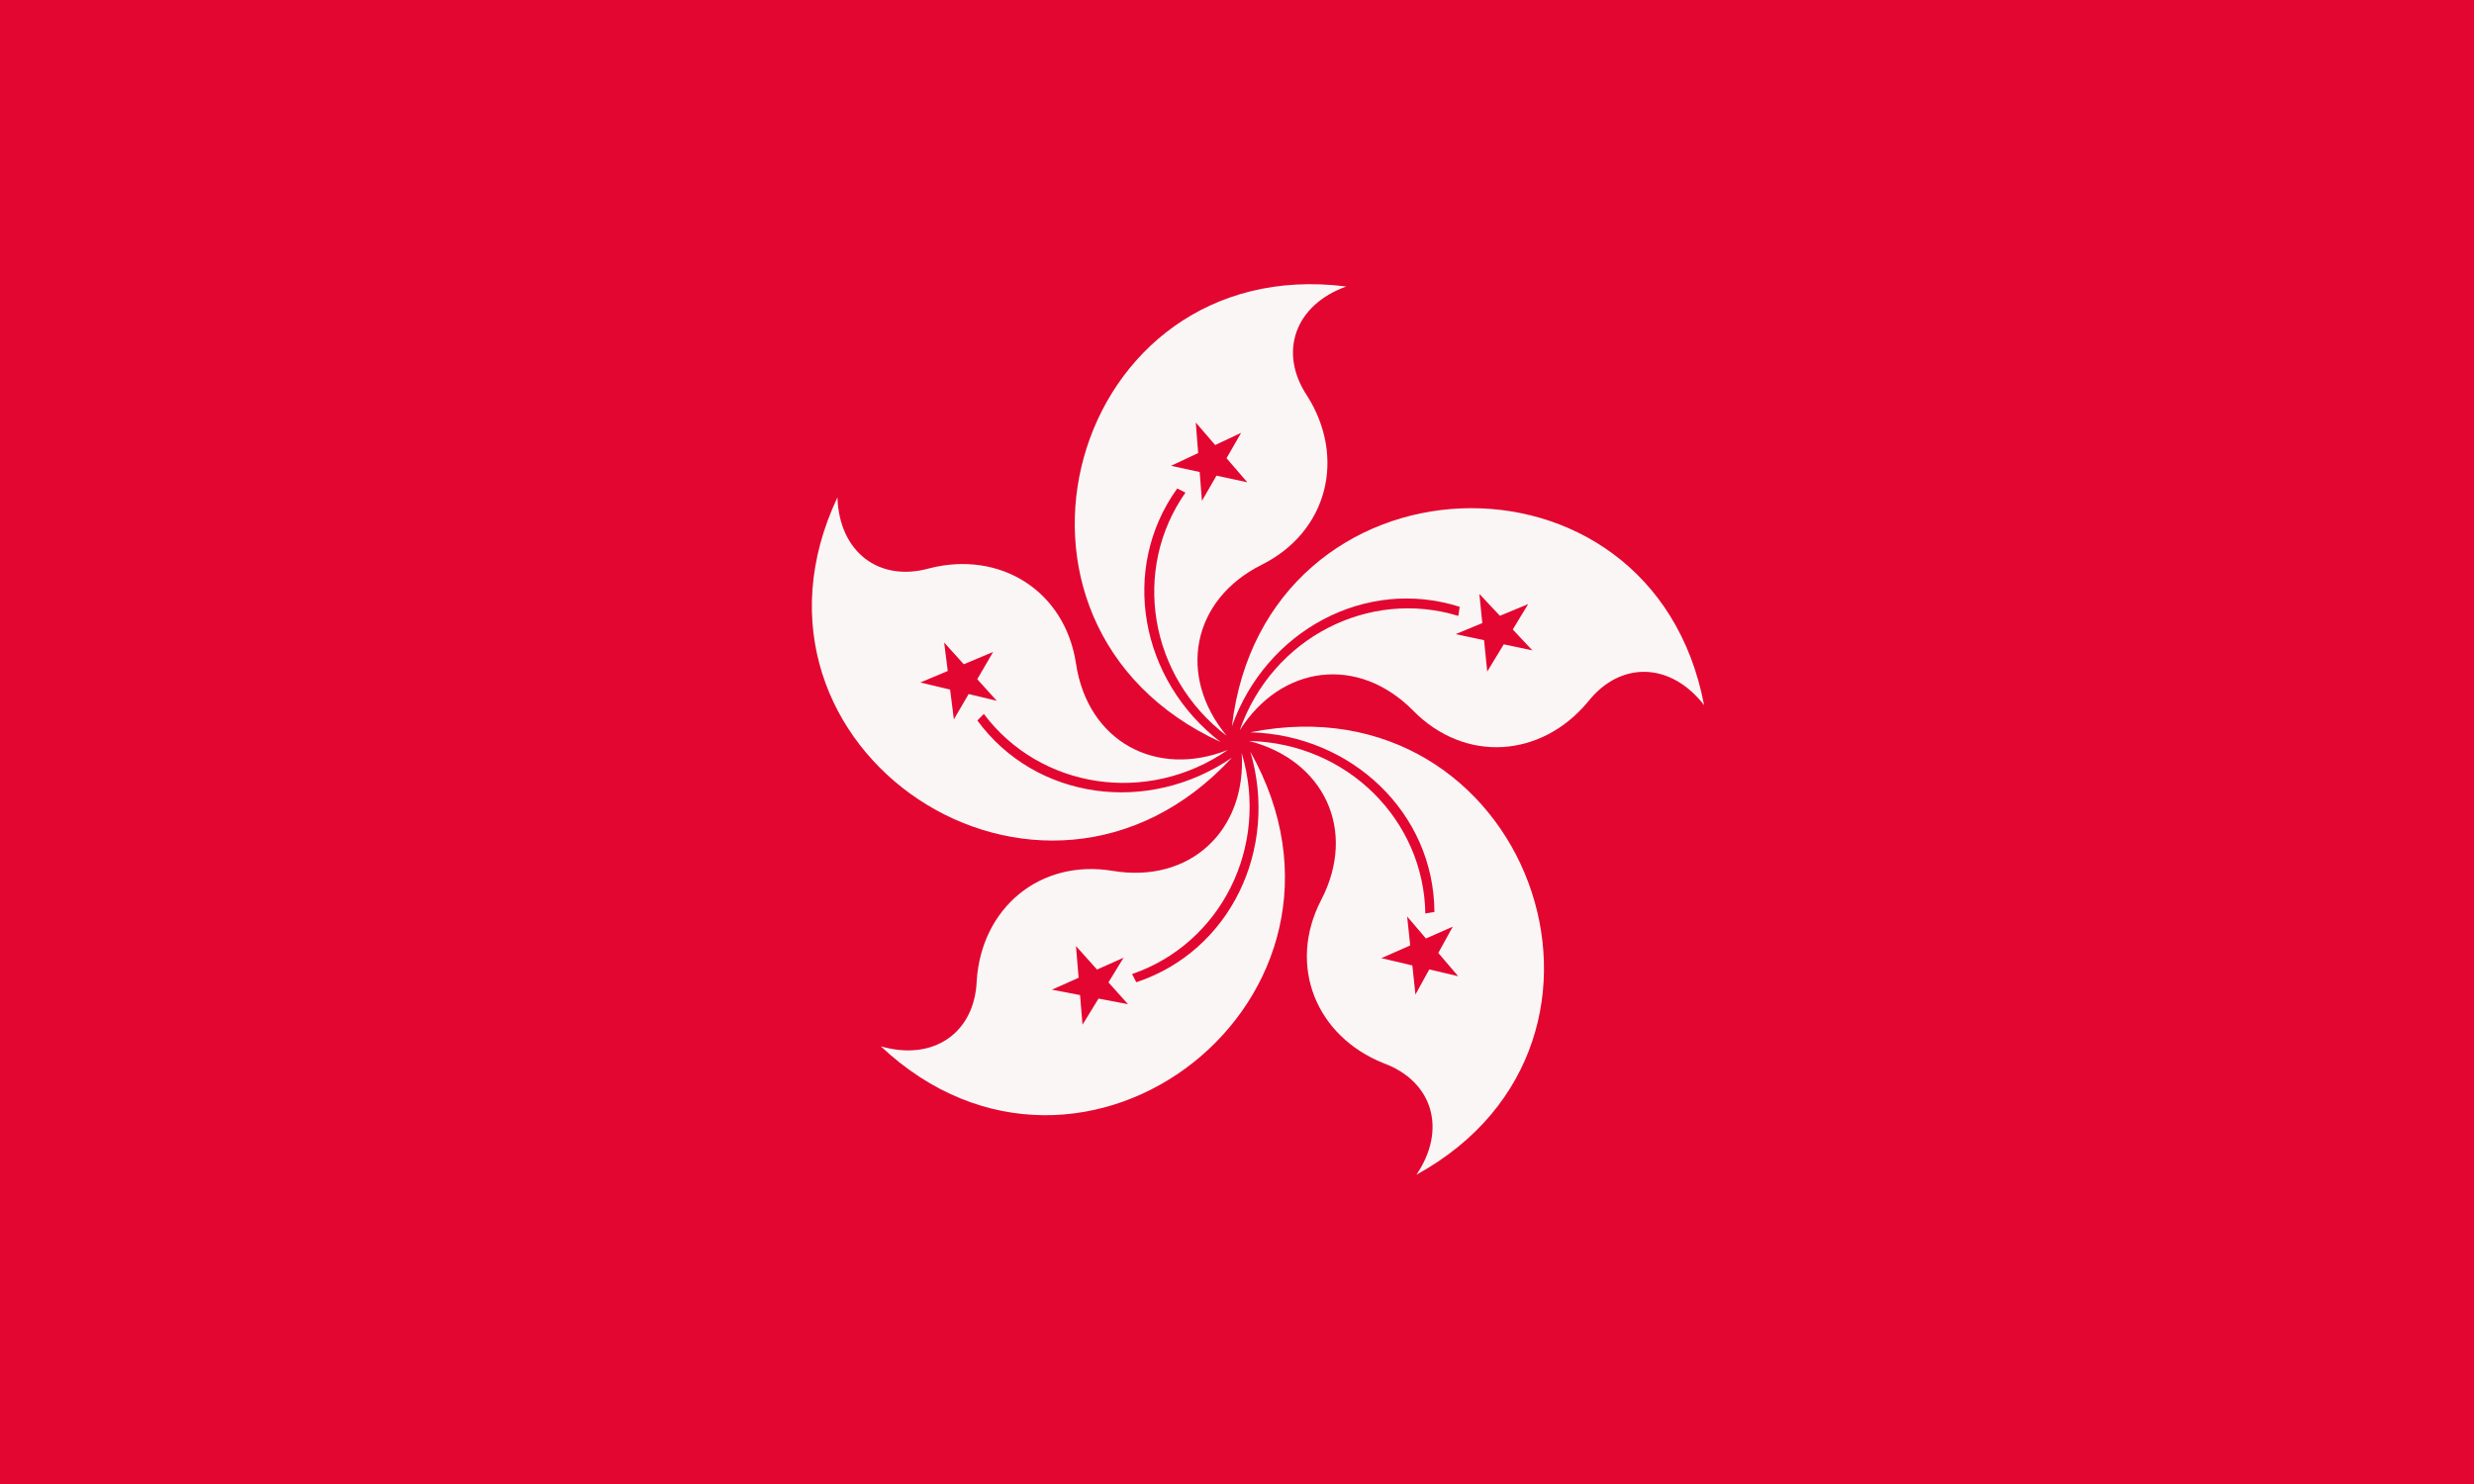
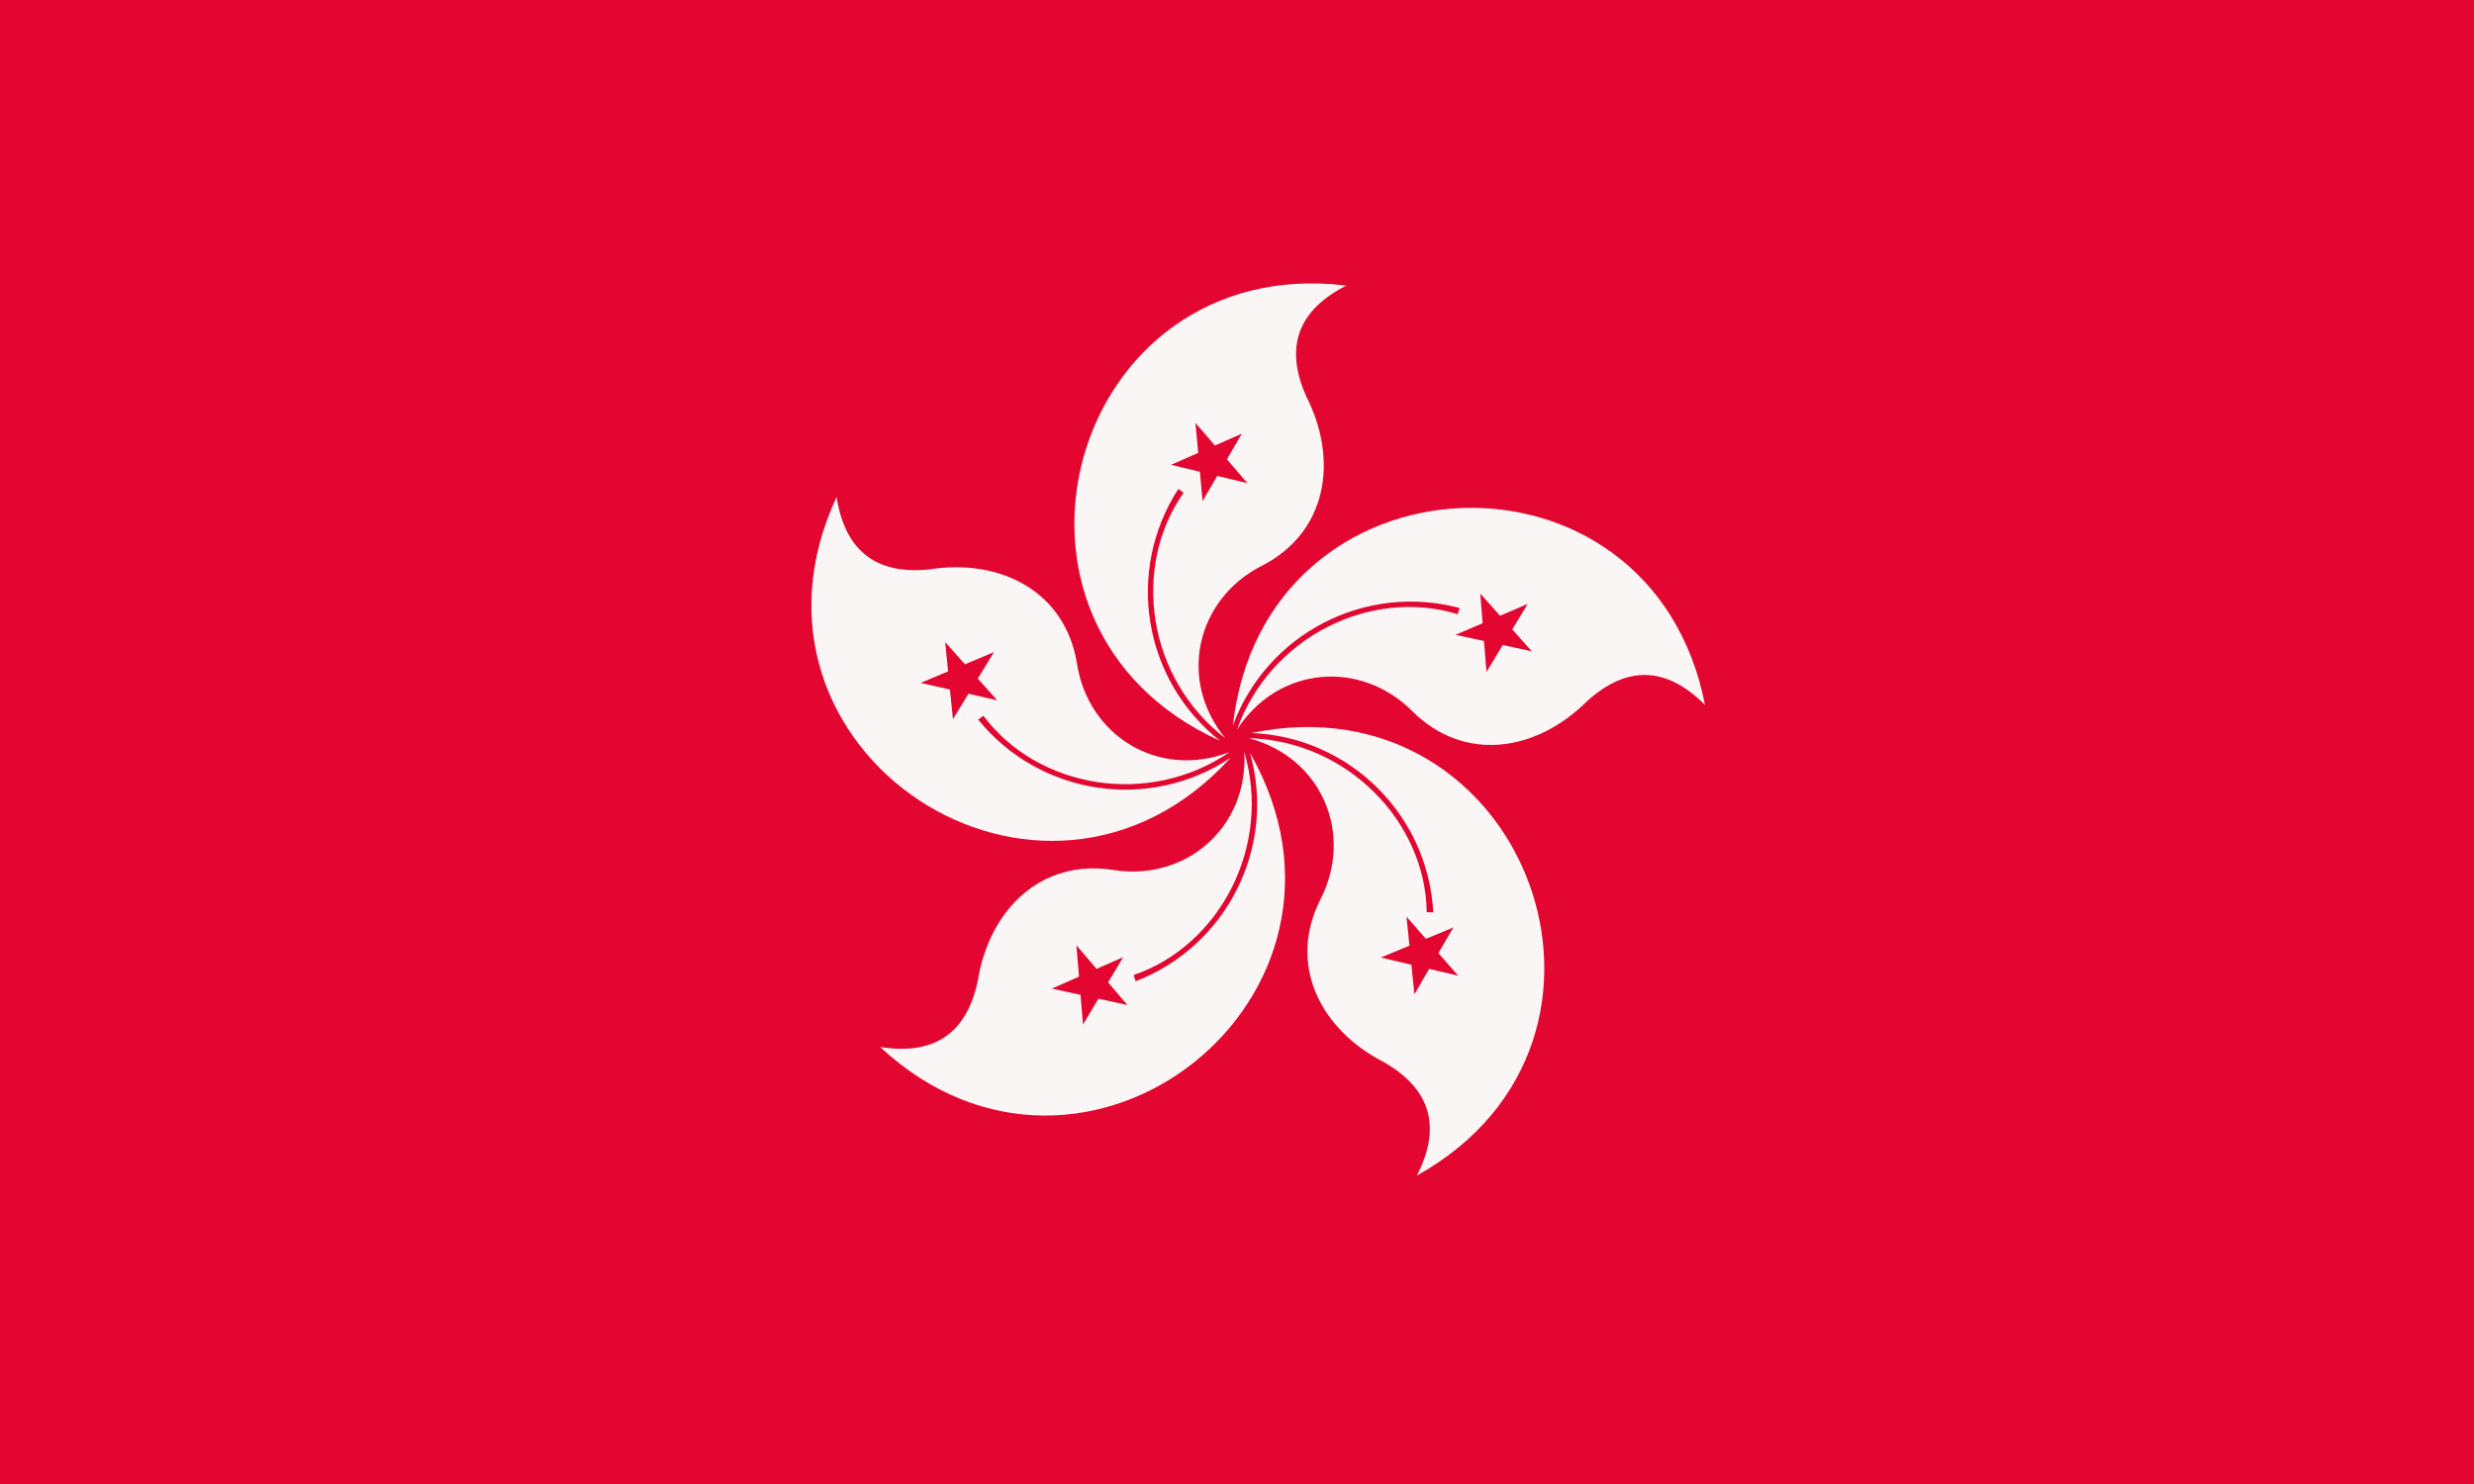
<svg xmlns="http://www.w3.org/2000/svg" xmlns:xlink="http://www.w3.org/1999/xlink" width="1200" height="720" fill="#e30631">
  <path d="M0 0h1200v720H0z" />
  <g id="a">
-     <path fill="#faf6f5" d="M653 139c-25 9-33 32-19 53 19 30 10 66-22 82-34 17-41 54-17 83-38-29-46-81-20-118l-4-2c-28 39-18 93 21 123-124-57-73-238 61-221Z" />
-     <path d="m602 210-34 16 37 8-25-29 3 38" />
+     <path fill="#faf6f5" d="M827 342q-28-28-57-2c-25 25-60 30-85 5s-65-22-85 9c16-45 65-69 107-56l1-3a92 92 0 0 0-110 57c15-135 203-143 229-10" />
+     <path d="m743 316-25-28 3 38 20-33-35 15" />
  </g>
  <g id="b">
    <use xlink:href="#a" transform="rotate(72 600 360)" />
    <use xlink:href="#a" transform="rotate(216 600 360)" />
  </g>
  <use xlink:href="#b" transform="rotate(72 600 360)" />
</svg>
